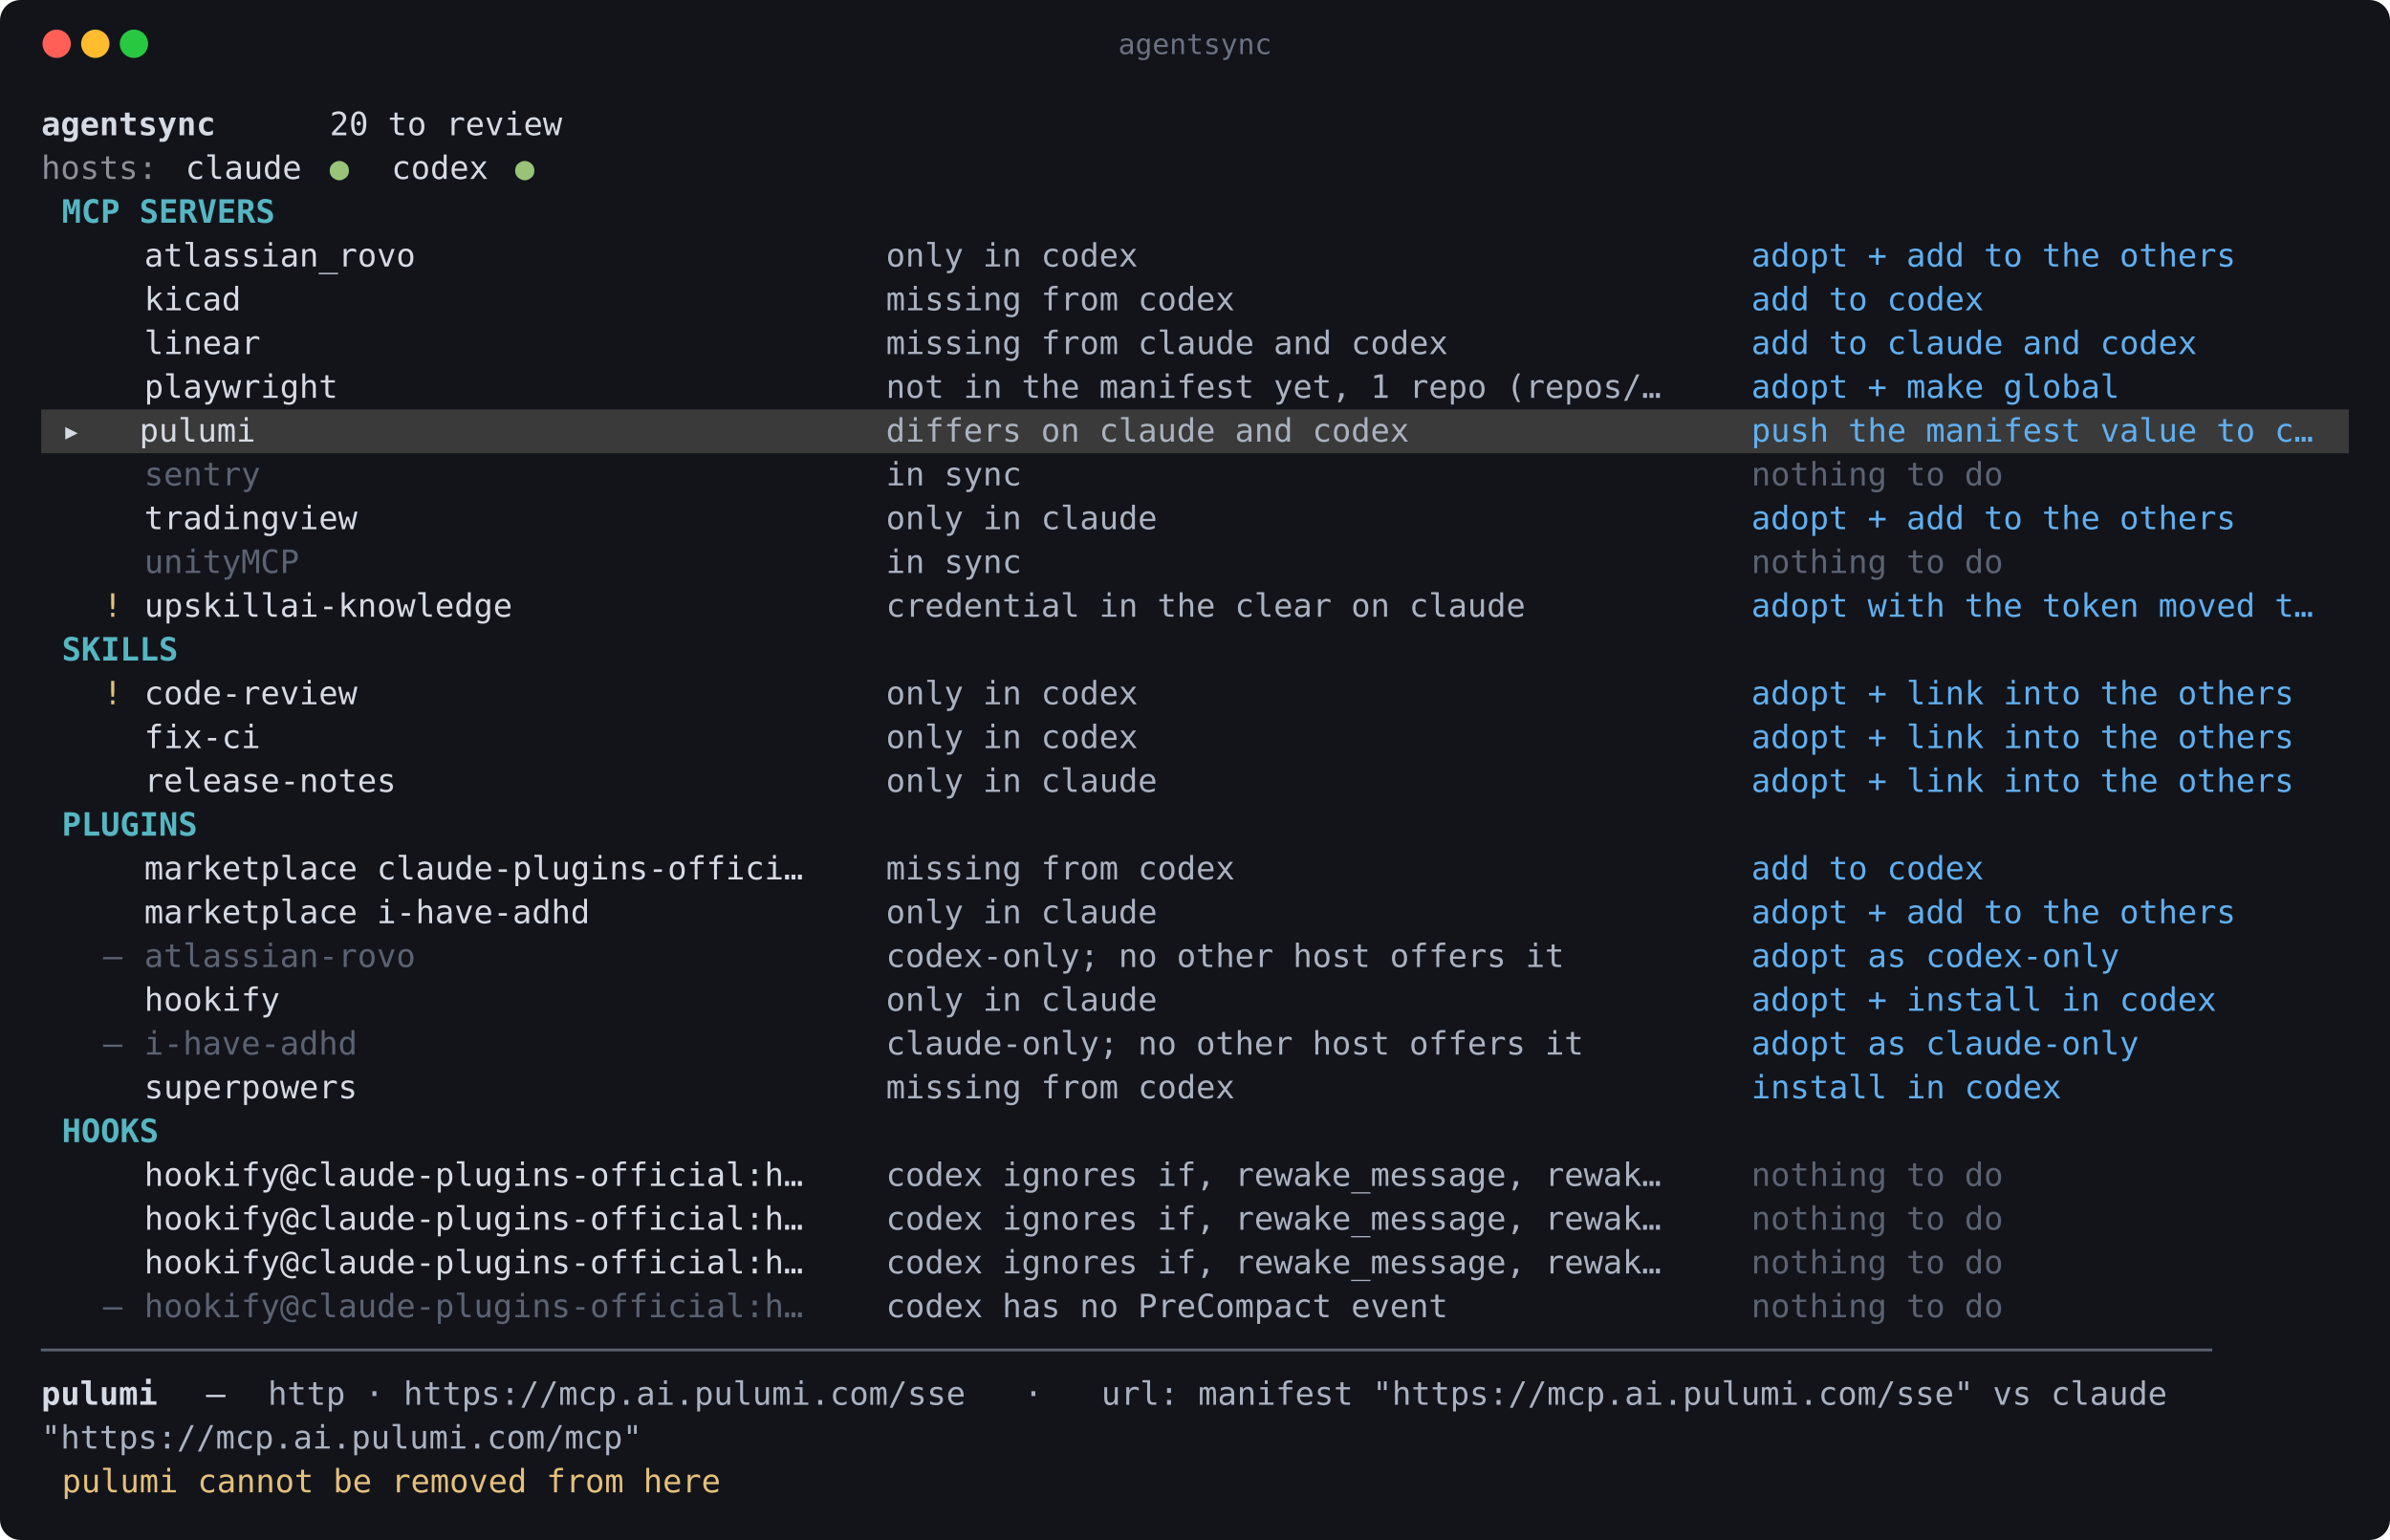
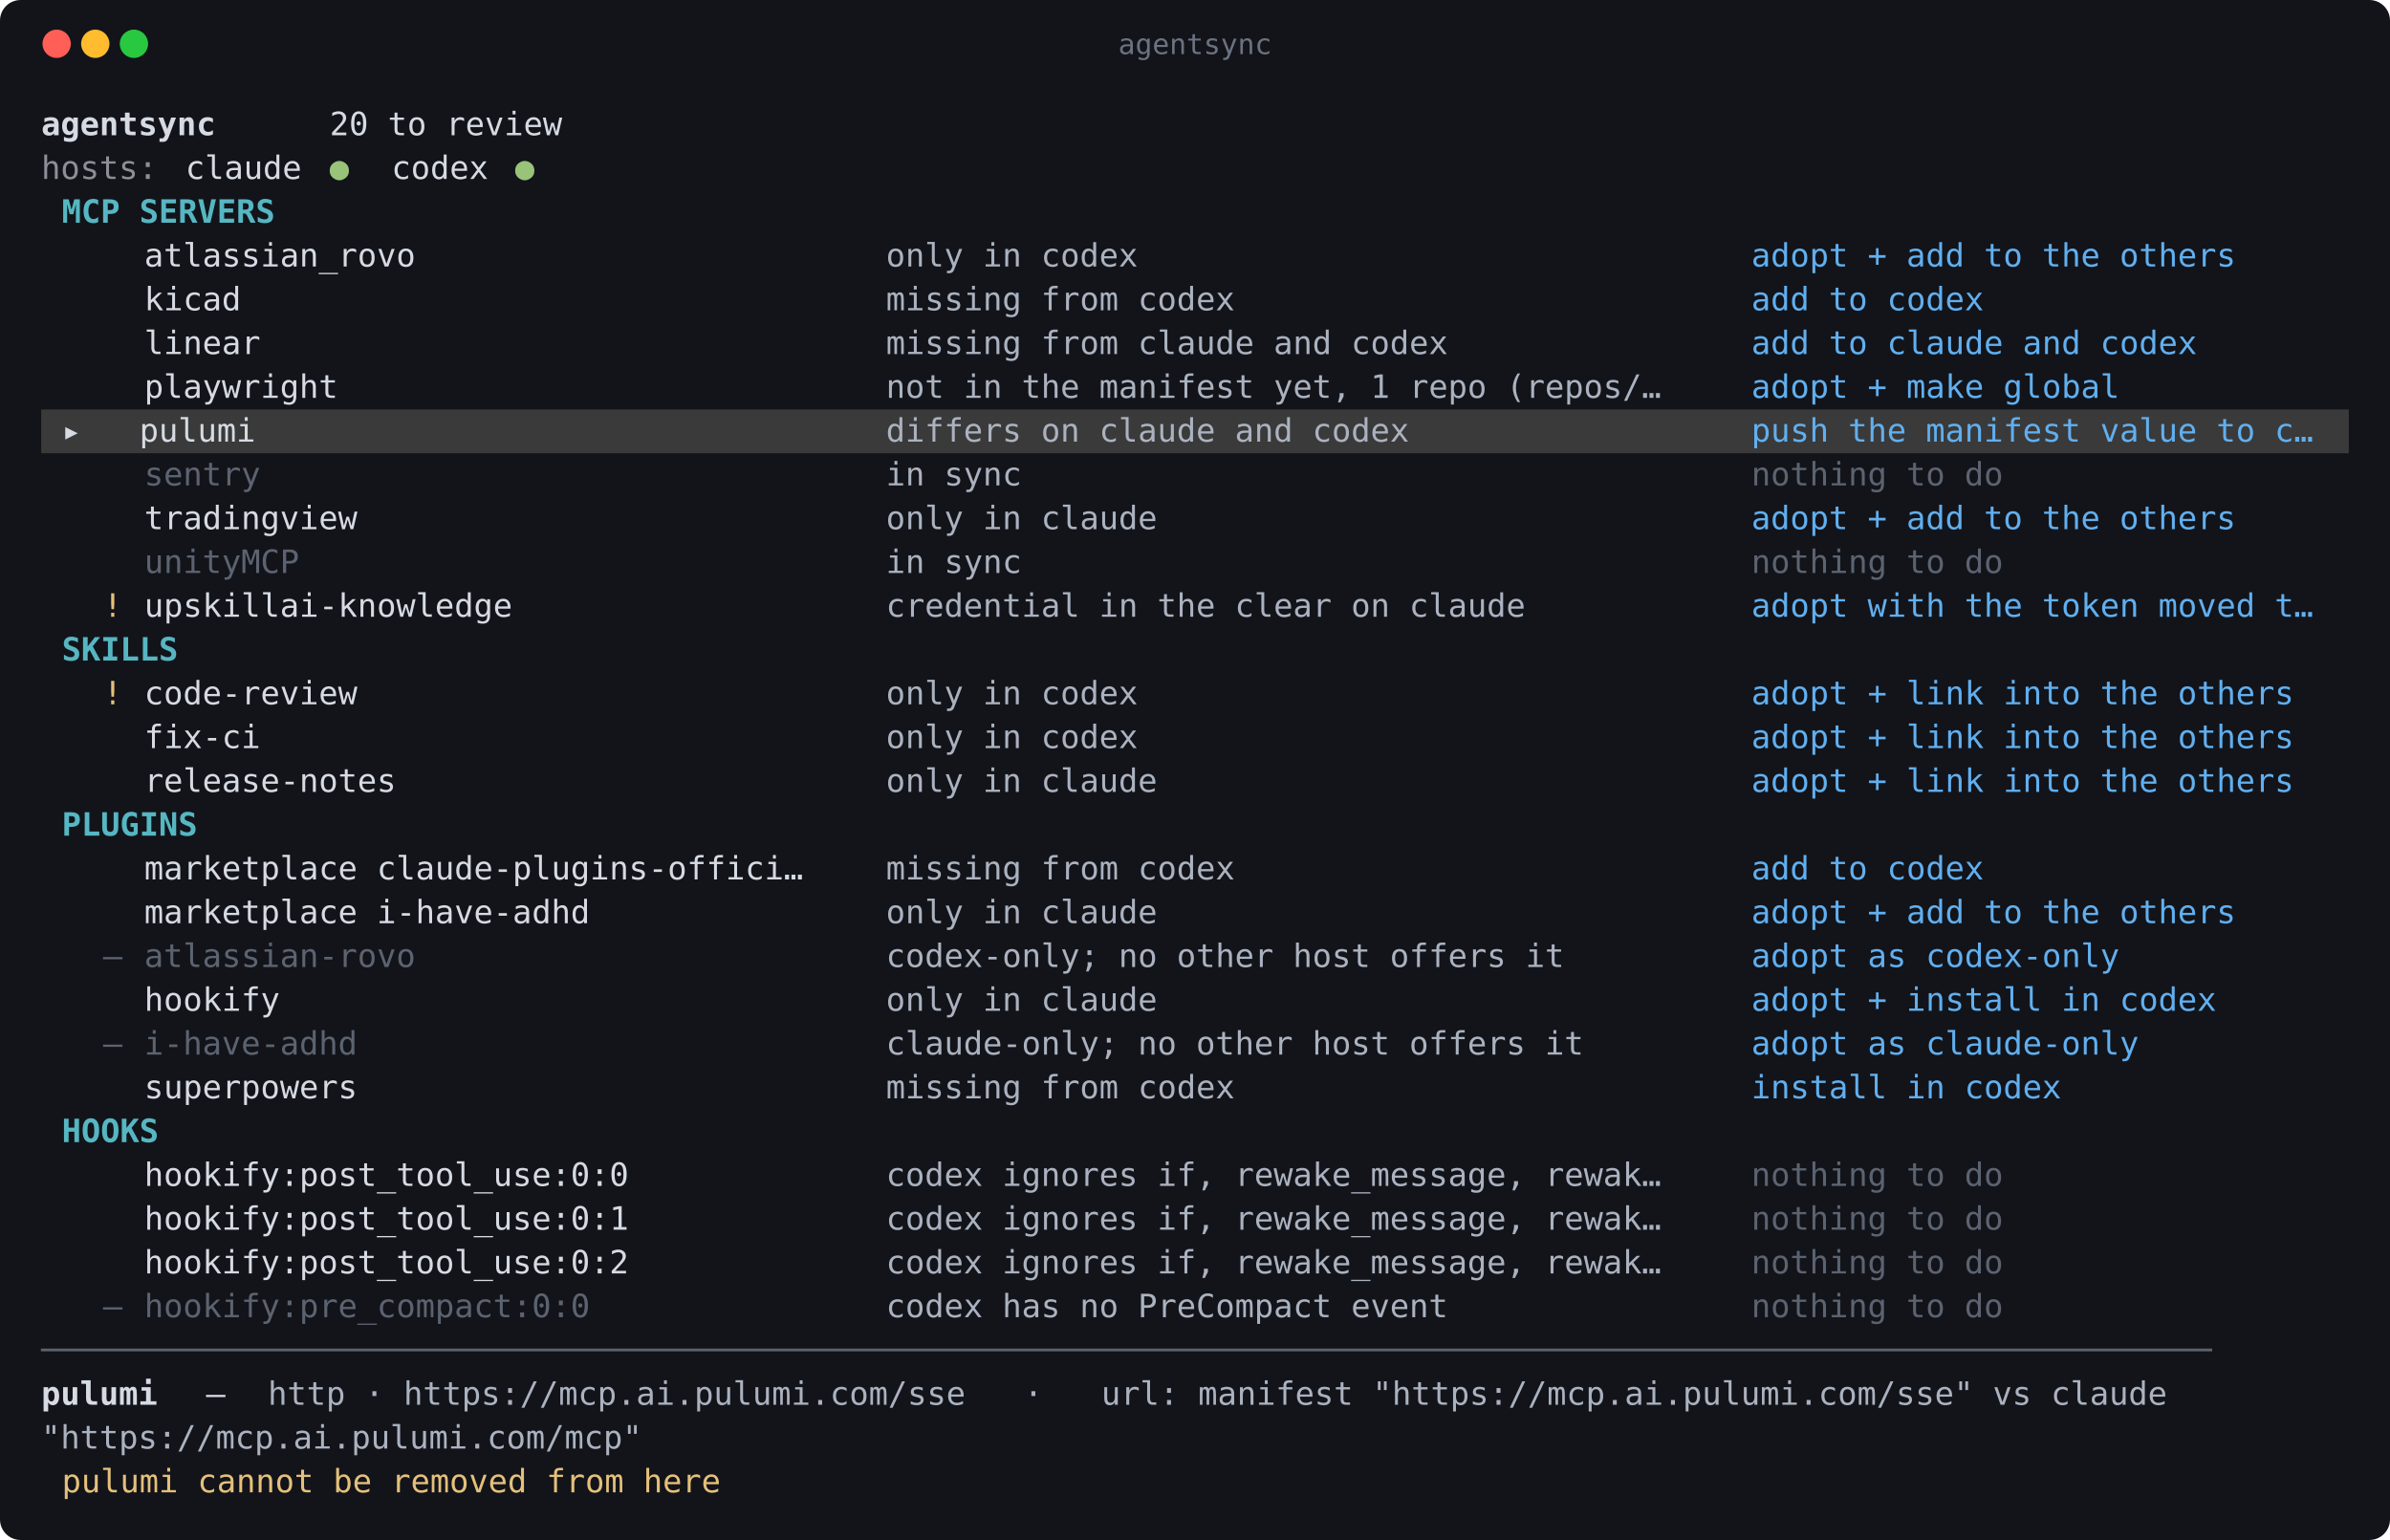
<svg xmlns="http://www.w3.org/2000/svg" width="928" height="598" viewBox="0 0 928 598" font-family="ui-monospace,SFMono-Regular,Menlo,Consolas,monospace" font-size="12.5">
  <rect width="928" height="598" rx="8" fill="#12141a" />
  <circle cx="22" cy="17" r="5.5" fill="#ff5f57" />
  <circle cx="37" cy="17" r="5.5" fill="#febc2e" />
  <circle cx="52" cy="17" r="5.5" fill="#28c840" />
  <text x="464" y="21" fill="#6b7280" text-anchor="middle" font-size="11">agentsync</text>
  <rect x="16.0" y="159.0" width="896.0" height="17.0" fill="#3a3a3a" />
  <text x="16.0" y="52.5" fill="#d6dae2" font-weight="600" xml:space="preserve">agentsync</text>
  <text x="128.0" y="52.5" fill="#d6dae2" xml:space="preserve">20 to review</text>
  <text x="16.0" y="69.5" fill="#d6dae2" opacity="0.62" xml:space="preserve">hosts:</text>
  <text x="72.0" y="69.5" fill="#d6dae2" xml:space="preserve">claude</text>
  <text x="128.0" y="69.5" fill="#98c379" xml:space="preserve">●</text>
  <text x="152.0" y="69.5" fill="#d6dae2" xml:space="preserve">codex</text>
  <text x="200.0" y="69.5" fill="#98c379" xml:space="preserve">●</text>
  <text x="24.0" y="86.5" fill="#56b6c2" font-weight="600" xml:space="preserve">MCP SERVERS</text>
  <text x="56.0" y="103.5" fill="#d6dae2" xml:space="preserve">atlassian_rovo</text>
  <text x="344.0" y="103.5" fill="#abb2bf" xml:space="preserve">only in codex</text>
  <text x="680.0" y="103.5" fill="#61afef" xml:space="preserve">adopt + add to the others</text>
  <text x="56.0" y="120.5" fill="#d6dae2" xml:space="preserve">kicad</text>
  <text x="344.0" y="120.5" fill="#abb2bf" xml:space="preserve">missing from codex</text>
  <text x="680.0" y="120.5" fill="#61afef" xml:space="preserve">add to codex</text>
  <text x="56.0" y="137.5" fill="#d6dae2" xml:space="preserve">linear</text>
  <text x="344.0" y="137.5" fill="#abb2bf" xml:space="preserve">missing from claude and codex</text>
  <text x="680.0" y="137.5" fill="#61afef" xml:space="preserve">add to claude and codex</text>
  <text x="56.0" y="154.5" fill="#d6dae2" xml:space="preserve">playwright</text>
  <text x="344.0" y="154.5" fill="#abb2bf" xml:space="preserve">not in the manifest yet, 1 repo (repos/…</text>
  <text x="680.0" y="154.5" fill="#61afef" xml:space="preserve">adopt + make global</text>
  <text x="24.0" y="171.5" fill="#d6dae2" xml:space="preserve">▸   pulumi</text>
  <text x="344.0" y="171.5" fill="#abb2bf" xml:space="preserve">differs on claude and codex</text>
  <text x="680.0" y="171.5" fill="#61afef" xml:space="preserve">push the manifest value to c…</text>
  <text x="56.0" y="188.5" fill="#5c6370" xml:space="preserve">sentry</text>
  <text x="344.0" y="188.5" fill="#abb2bf" xml:space="preserve">in sync</text>
  <text x="680.0" y="188.5" fill="#5c6370" xml:space="preserve">nothing to do</text>
  <text x="56.0" y="205.5" fill="#d6dae2" xml:space="preserve">tradingview</text>
  <text x="344.0" y="205.5" fill="#abb2bf" xml:space="preserve">only in claude</text>
  <text x="680.0" y="205.5" fill="#61afef" xml:space="preserve">adopt + add to the others</text>
  <text x="56.0" y="222.5" fill="#5c6370" xml:space="preserve">unityMCP</text>
  <text x="344.0" y="222.5" fill="#abb2bf" xml:space="preserve">in sync</text>
  <text x="680.0" y="222.5" fill="#5c6370" xml:space="preserve">nothing to do</text>
  <text x="40.0" y="239.5" fill="#e5c07b" xml:space="preserve">!</text>
  <text x="56.0" y="239.5" fill="#d6dae2" xml:space="preserve">upskillai-knowledge</text>
  <text x="344.0" y="239.5" fill="#abb2bf" xml:space="preserve">credential in the clear on claude</text>
  <text x="680.0" y="239.5" fill="#61afef" xml:space="preserve">adopt with the token moved t…</text>
  <text x="24.0" y="256.5" fill="#56b6c2" font-weight="600" xml:space="preserve">SKILLS</text>
  <text x="40.0" y="273.5" fill="#e5c07b" xml:space="preserve">!</text>
  <text x="56.0" y="273.5" fill="#d6dae2" xml:space="preserve">code-review</text>
  <text x="344.0" y="273.5" fill="#abb2bf" xml:space="preserve">only in codex</text>
  <text x="680.0" y="273.5" fill="#61afef" xml:space="preserve">adopt + link into the others</text>
  <text x="56.0" y="290.5" fill="#d6dae2" xml:space="preserve">fix-ci</text>
  <text x="344.0" y="290.5" fill="#abb2bf" xml:space="preserve">only in codex</text>
  <text x="680.0" y="290.5" fill="#61afef" xml:space="preserve">adopt + link into the others</text>
  <text x="56.0" y="307.5" fill="#d6dae2" xml:space="preserve">release-notes</text>
  <text x="344.0" y="307.5" fill="#abb2bf" xml:space="preserve">only in claude</text>
  <text x="680.0" y="307.5" fill="#61afef" xml:space="preserve">adopt + link into the others</text>
  <text x="24.0" y="324.5" fill="#56b6c2" font-weight="600" xml:space="preserve">PLUGINS</text>
  <text x="56.0" y="341.5" fill="#d6dae2" xml:space="preserve">marketplace claude-plugins-offici…</text>
  <text x="344.0" y="341.5" fill="#abb2bf" xml:space="preserve">missing from codex</text>
  <text x="680.0" y="341.5" fill="#61afef" xml:space="preserve">add to codex</text>
  <text x="56.0" y="358.5" fill="#d6dae2" xml:space="preserve">marketplace i-have-adhd</text>
  <text x="344.0" y="358.5" fill="#abb2bf" xml:space="preserve">only in claude</text>
  <text x="680.0" y="358.5" fill="#61afef" xml:space="preserve">adopt + add to the others</text>
  <text x="40.0" y="375.5" fill="#5c6370" xml:space="preserve">—</text>
  <text x="56.0" y="375.5" fill="#5c6370" xml:space="preserve">atlassian-rovo</text>
  <text x="344.0" y="375.5" fill="#abb2bf" xml:space="preserve">codex-only; no other host offers it</text>
  <text x="680.0" y="375.5" fill="#61afef" xml:space="preserve">adopt as codex-only</text>
  <text x="56.0" y="392.5" fill="#d6dae2" xml:space="preserve">hookify</text>
  <text x="344.0" y="392.5" fill="#abb2bf" xml:space="preserve">only in claude</text>
  <text x="680.0" y="392.5" fill="#61afef" xml:space="preserve">adopt + install in codex</text>
  <text x="40.0" y="409.5" fill="#5c6370" xml:space="preserve">—</text>
  <text x="56.0" y="409.5" fill="#5c6370" xml:space="preserve">i-have-adhd</text>
  <text x="344.0" y="409.5" fill="#abb2bf" xml:space="preserve">claude-only; no other host offers it</text>
  <text x="680.0" y="409.5" fill="#61afef" xml:space="preserve">adopt as claude-only</text>
  <text x="56.0" y="426.5" fill="#d6dae2" xml:space="preserve">superpowers</text>
  <text x="344.0" y="426.5" fill="#abb2bf" xml:space="preserve">missing from codex</text>
  <text x="680.0" y="426.5" fill="#61afef" xml:space="preserve">install in codex</text>
  <text x="24.0" y="443.5" fill="#56b6c2" font-weight="600" xml:space="preserve">HOOKS</text>
-   <text x="56.0" y="460.5" fill="#d6dae2" xml:space="preserve">hookify@claude-plugins-official:h…</text>
+   <text x="56.0" y="460.5" fill="#d6dae2" xml:space="preserve">hookify:post_tool_use:0:0</text>
  <text x="344.0" y="460.5" fill="#abb2bf" xml:space="preserve">codex ignores if, rewake_message, rewak…</text>
  <text x="680.0" y="460.5" fill="#5c6370" xml:space="preserve">nothing to do</text>
-   <text x="56.0" y="477.5" fill="#d6dae2" xml:space="preserve">hookify@claude-plugins-official:h…</text>
+   <text x="56.0" y="477.5" fill="#d6dae2" xml:space="preserve">hookify:post_tool_use:0:1</text>
  <text x="344.0" y="477.5" fill="#abb2bf" xml:space="preserve">codex ignores if, rewake_message, rewak…</text>
  <text x="680.0" y="477.5" fill="#5c6370" xml:space="preserve">nothing to do</text>
-   <text x="56.0" y="494.5" fill="#d6dae2" xml:space="preserve">hookify@claude-plugins-official:h…</text>
+   <text x="56.0" y="494.5" fill="#d6dae2" xml:space="preserve">hookify:post_tool_use:0:2</text>
  <text x="344.0" y="494.5" fill="#abb2bf" xml:space="preserve">codex ignores if, rewake_message, rewak…</text>
  <text x="680.0" y="494.5" fill="#5c6370" xml:space="preserve">nothing to do</text>
  <text x="40.0" y="511.5" fill="#5c6370" xml:space="preserve">—</text>
-   <text x="56.0" y="511.5" fill="#5c6370" xml:space="preserve">hookify@claude-plugins-official:h…</text>
+   <text x="56.0" y="511.5" fill="#5c6370" xml:space="preserve">hookify:pre_compact:0:0</text>
  <text x="344.0" y="511.5" fill="#abb2bf" xml:space="preserve">codex has no PreCompact event</text>
  <text x="680.0" y="511.5" fill="#5c6370" xml:space="preserve">nothing to do</text>
  <text x="16.0" y="528.5" fill="#5c6370" xml:space="preserve">────────────────────────────────────────────────────────────────────────────────────────────────────────────────</text>
  <text x="16.0" y="545.5" fill="#d6dae2" font-weight="600" xml:space="preserve">pulumi</text>
  <text x="80.0" y="545.5" fill="#d6dae2" xml:space="preserve">—</text>
  <text x="104.0" y="545.5" fill="#abb2bf" xml:space="preserve">http · https://mcp.ai.pulumi.com/sse   ·   url: manifest "https://mcp.ai.pulumi.com/sse" vs claude</text>
  <text x="16.0" y="562.5" fill="#abb2bf" xml:space="preserve">"https://mcp.ai.pulumi.com/mcp"</text>
  <text x="24.0" y="579.5" fill="#e5c07b" xml:space="preserve">pulumi cannot be removed from here</text>
</svg>
